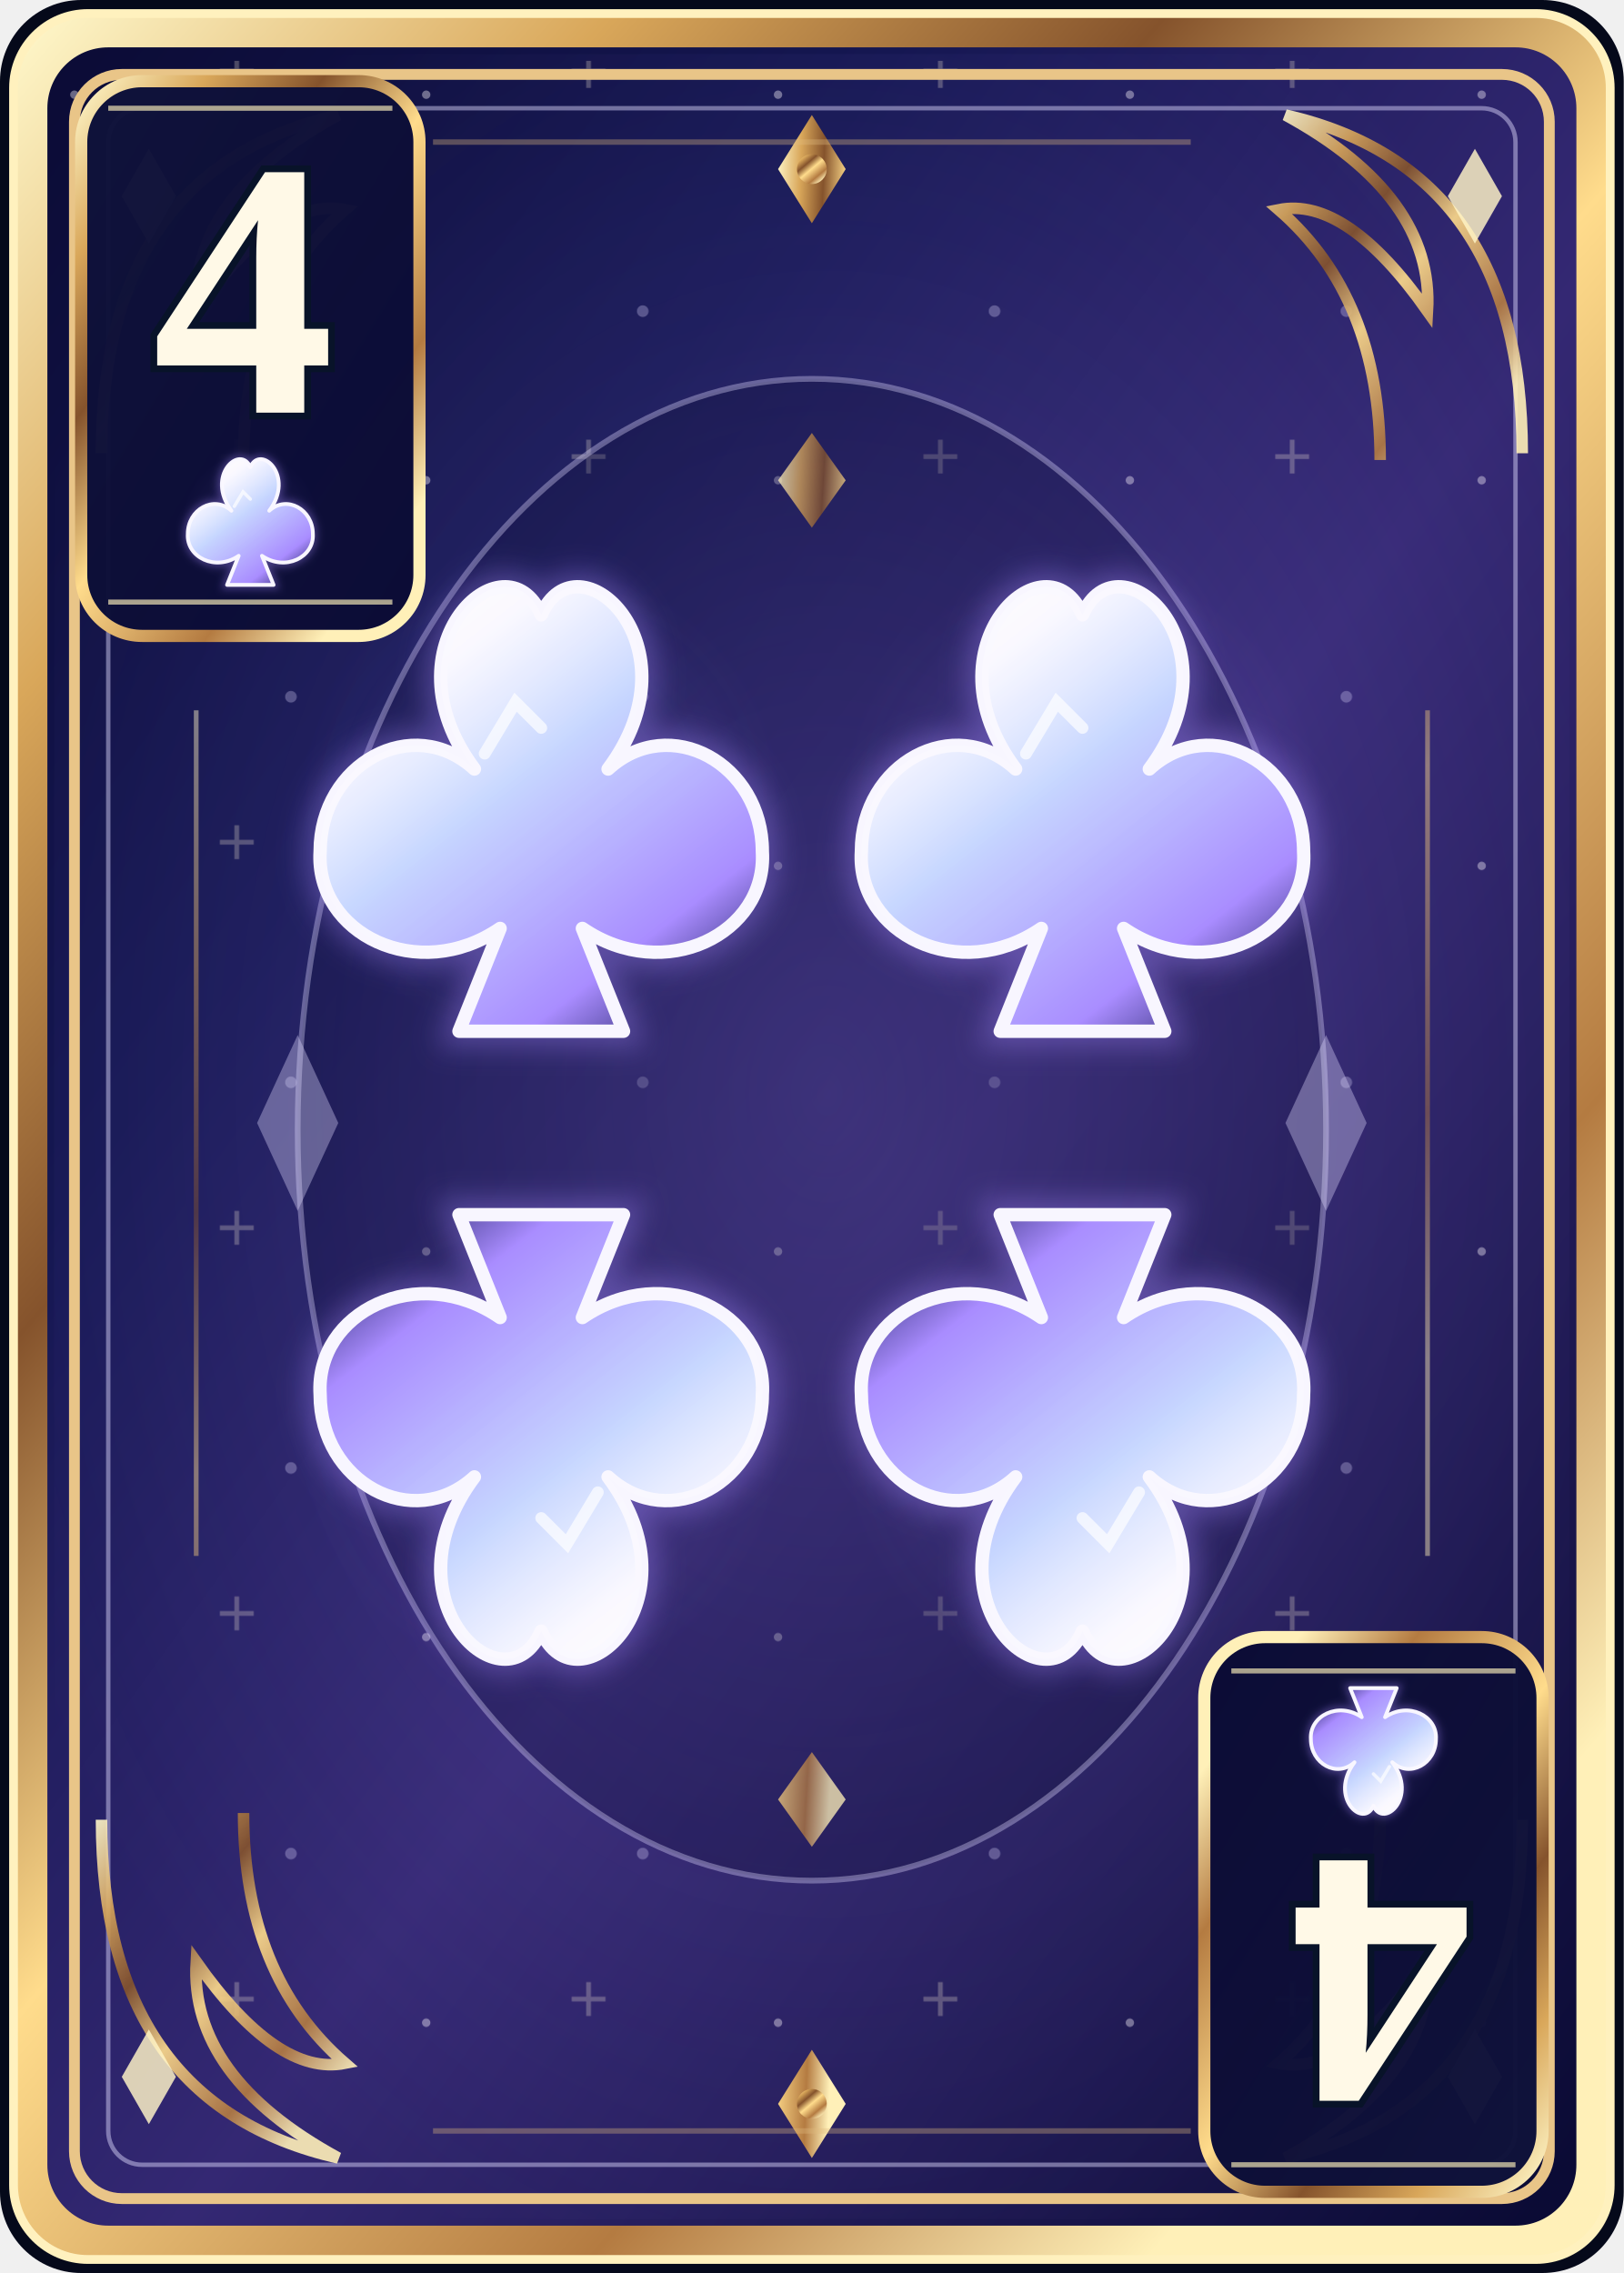
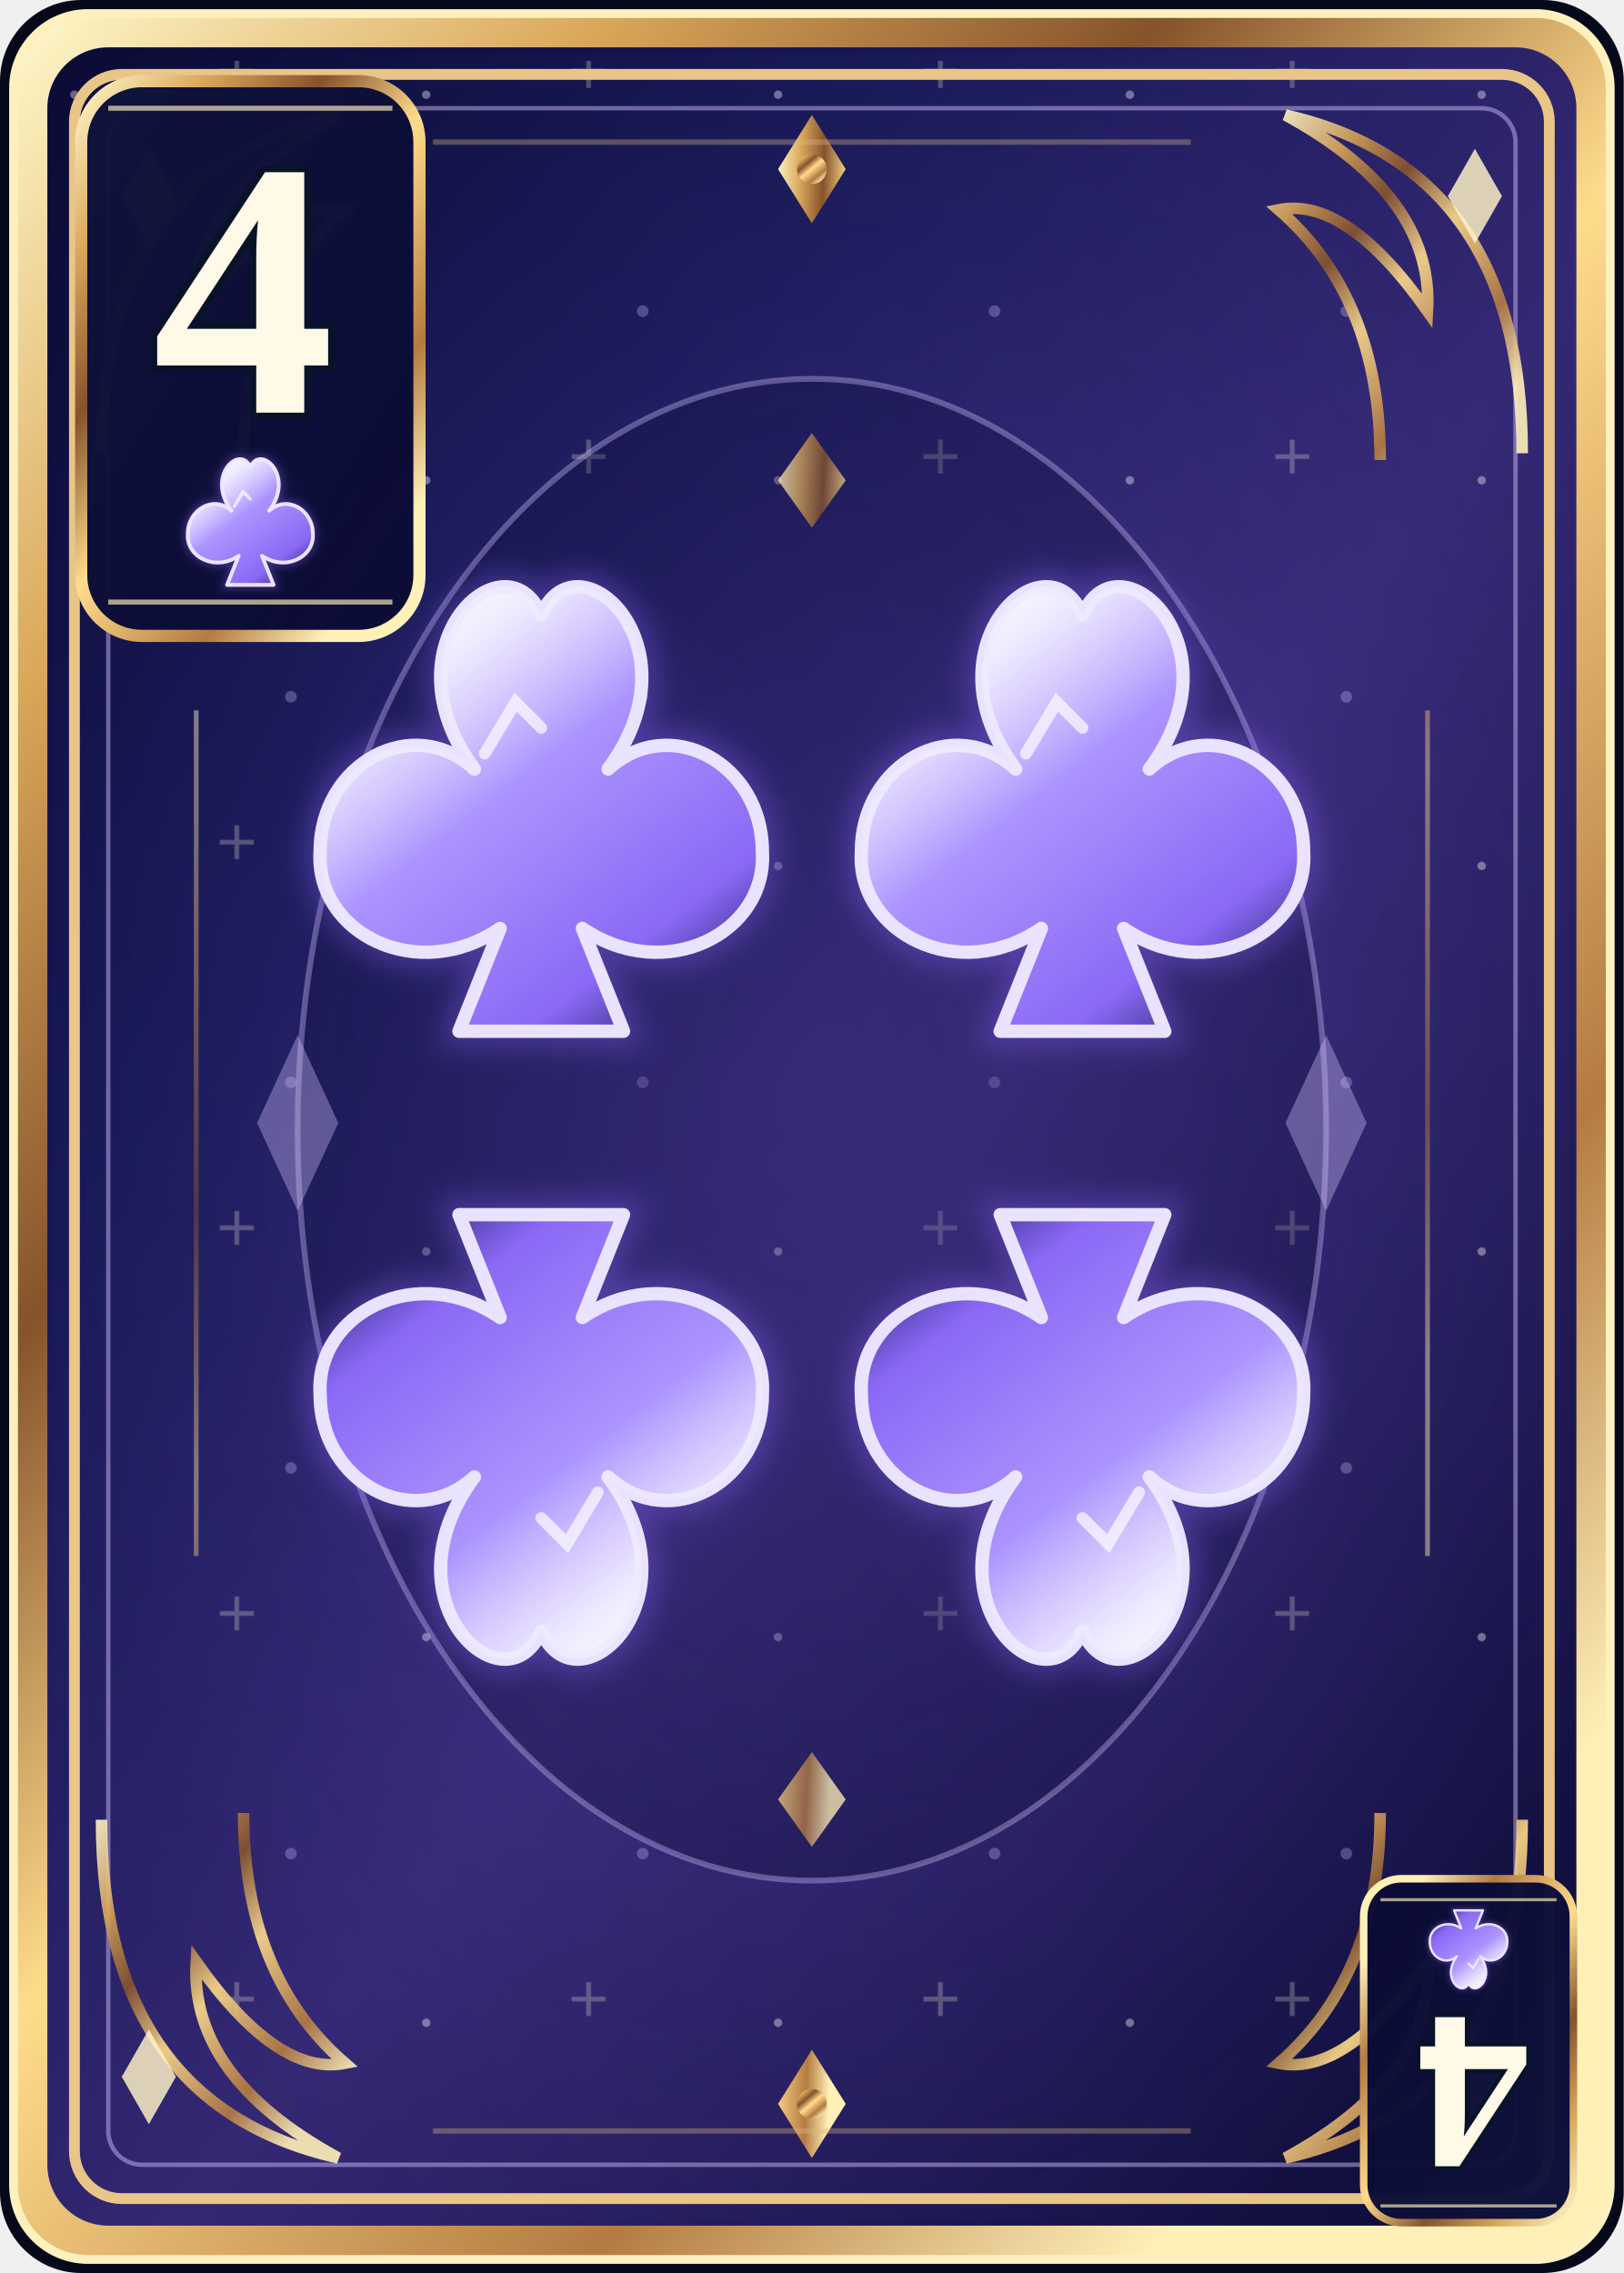
<svg xmlns="http://www.w3.org/2000/svg" viewBox="0 0 240 336" width="240" height="336" role="img" aria-label="4 of Clubs — Mystic Royale V3" data-theme="mystic-royale-v3" data-rank="4" data-suit="C" data-card="C-4">
  <defs>
    <linearGradient id="velvet" x1="0%" y1="0%" x2="96%" y2="100%">
      <stop offset="0%" stop-color="#0b0b35" />
      <stop offset="28%" stop-color="#151752" />
      <stop offset="56%" stop-color="#342873" />
      <stop offset="100%" stop-color="#0b0b35" />
    </linearGradient>
    <radialGradient id="aura" cx="51%" cy="48%" r="59%">
-       <stop offset="0%" stop-color="#a78aff" stop-opacity=".27" />
-       <stop offset="60%" stop-color="#a78aff" stop-opacity=".08" />
-       <stop offset="100%" stop-color="#a78aff" stop-opacity="0" />
+       <stop offset="0%" stop-color="#8865f5" stop-opacity=".27" />
+       <stop offset="60%" stop-color="#8865f5" stop-opacity=".08" />
+       <stop offset="100%" stop-color="#8865f5" stop-opacity="0" />
    </radialGradient>
    <linearGradient id="gold" x1="0%" y1="0%" x2="84%" y2="100%">
      <stop offset="0%" stop-color="#fff8cb" />
      <stop offset="18%" stop-color="#d9a75a" />
      <stop offset="35%" stop-color="#85532c" />
      <stop offset="53%" stop-color="#ffdc8c" />
      <stop offset="77%" stop-color="#b47b41" />
      <stop offset="94%" stop-color="#fff0b8" />
    </linearGradient>
    <linearGradient id="gem" x1="17%" y1="3%" x2="91%" y2="100%">
      <stop offset="0%" stop-color="#fffdf8" />
-       <stop offset="15%" stop-color="#f8f6ff" />
-       <stop offset="40%" stop-color="#c2d3ff" />
-       <stop offset="78%" stop-color="#a78aff" />
+       <stop offset="15%" stop-color="#e9e3ff" />
+       <stop offset="40%" stop-color="#a68cff" />
+       <stop offset="78%" stop-color="#8865f5" />
      <stop offset="100%" stop-color="#151752" />
    </linearGradient>
    <linearGradient id="gemshine" x1="20%" y1="3%" x2="91%" y2="92%">
      <stop offset="0%" stop-color="#ffffff" stop-opacity=".91" />
      <stop offset="43%" stop-color="#ffffff" stop-opacity=".16" />
      <stop offset="100%" stop-color="#ffffff" stop-opacity="0" />
    </linearGradient>
    <radialGradient id="halo">
-       <stop offset="0%" stop-color="#a78aff" stop-opacity=".64" />
-       <stop offset="54%" stop-color="#a78aff" stop-opacity=".14" />
-       <stop offset="100%" stop-color="#a78aff" stop-opacity="0" />
+       <stop offset="0%" stop-color="#8865f5" stop-opacity=".64" />
+       <stop offset="54%" stop-color="#8865f5" stop-opacity=".14" />
+       <stop offset="100%" stop-color="#8865f5" stop-opacity="0" />
    </radialGradient>
    <linearGradient id="portraitFade" x1="0%" y1="0%" x2="0%" y2="100%">
      <stop offset="0%" stop-color="#0b0b35" stop-opacity=".03" />
      <stop offset="69%" stop-color="#0b0b35" stop-opacity=".05" />
      <stop offset="100%" stop-color="#0b0b35" stop-opacity=".89" />
    </linearGradient>
    <linearGradient id="indexBg" x1="0%" y1="0%" x2="100%" y2="100%">
      <stop offset="0%" stop-color="#10133b" stop-opacity=".98" />
      <stop offset="100%" stop-color="#0b0b35" stop-opacity=".98" />
    </linearGradient>
    <filter id="soft" x="-50%" y="-50%" width="200%" height="200%">
      <feGaussianBlur stdDeviation="2.6" />
    </filter>
    <pattern id="stars" width="52" height="57" patternUnits="userSpaceOnUse">
      <circle cx="11" cy="14" r=".62" fill="#fff9ff" opacity=".39" />
-       <circle cx="43" cy="46" r=".86" fill="#e1dbff" opacity=".3" />
+       <circle cx="43" cy="46" r=".86" fill="#d6c4ff" opacity=".3" />
      <path d="M35 8v5m-2.5-2.5h5" stroke="#fff2d7" stroke-width=".7" opacity=".26" />
    </pattern>
    <path id="suit" d="M-8 24 C-24 35 -44 25 -43 9 C-43 -8 -25 -18 -13 -7 C-31 -31 -7 -53 0 -37 C7 -53 31 -31 13 -7 C25 -18 43 -8 43 9 C44 25 24 35 8 24 L16 44 H-16Z" />
    <clipPath id="portraitClip">
      <rect x="41" y="76" width="158" height="190" rx="10" />
    </clipPath>
  </defs>
  <rect width="240" height="336" rx="12" fill="#05091a" />
  <rect x="2" y="2" width="236" height="332" rx="11" fill="url(#gold)" stroke="#fff1be" stroke-width="1.3" />
  <rect x="7" y="7" width="226" height="322" rx="9" fill="url(#velvet)" />
  <rect x="8" y="8" width="224" height="320" rx="8" fill="url(#aura)" />
  <rect x="9" y="9" width="222" height="318" rx="8" fill="url(#stars)" />
  <rect x="11" y="11" width="218" height="314" rx="7" fill="none" stroke="#e9c588" stroke-width="1.6" />
-   <rect x="16" y="16" width="208" height="304" rx="5" fill="none" stroke="#e1dbff" stroke-opacity=".46" stroke-width=".65" />
+   <rect x="16" y="16" width="208" height="304" rx="5" fill="none" stroke="#d6c4ff" stroke-opacity=".46" stroke-width=".65" />
  <path d="M29 105L29 230M211 105L211 230" stroke="url(#gold)" stroke-width=".7" opacity=".46" />
  <g stroke="url(#gold)" stroke-width="1.7" fill="none" opacity=".9">
    <path d="M15 67Q15 25 50 17Q28 29 29 46Q41 29 51 31Q36 44 36 68" />
    <path d="M225 67Q225 25 190 17Q212 29 211 46Q199 29 189 31Q204 44 204 68" />
    <path d="M15 269Q15 311 50 319Q28 307 29 290Q41 307 51 305Q36 292 36 268" />
    <path d="M225 269Q225 311 190 319Q212 307 211 290Q199 307 189 305Q204 292 204 268" />
  </g>
  <g fill="#fff4c7" opacity=".83">
    <path d="M22 22l4 7-4 7-4-7Z M218 22l4 7-4 7-4-7Z M22 314l4-7-4-7-4 7Z M218 314l4-7-4-7-4 7Z" />
  </g>
  <g fill="url(#gold)">
    <path d="M120 17l5 8-5 8-5-8Z M120 319l5-8-5-8-5 8Z" />
    <circle cx="120" cy="25" r="2.2" />
    <circle cx="120" cy="311" r="2.2" />
  </g>
  <path d="M64 21h112M64 315h112" stroke="#dfb97e" stroke-width=".8" opacity=".35" />
  <ellipse cx="120" cy="167" rx="76" ry="111" fill="#0b0b35" opacity=".27" />
-   <ellipse cx="120" cy="167" rx="76" ry="111" fill="none" stroke="#e1dbff" stroke-width=".85" opacity=".36" />
+   <ellipse cx="120" cy="167" rx="76" ry="111" fill="none" stroke="#d6c4ff" stroke-width=".85" opacity=".36" />
  <path d="M120 64l5 7-5 7-5-7ZM120 259l5 7-5 7-5-7Z" fill="url(#gold)" opacity=".76" />
-   <path d="M44 153l6 13-6 13-6-13ZM196 153l6 13-6 13-6-13Z" fill="#e1dbff" opacity=".36" />
+   <path d="M44 153l6 13-6 13-6-13ZM196 153l6 13-6 13-6-13Z" fill="#d6c4ff" opacity=".36" />
  <g class="royal-pip" transform="translate(80 119) rotate(0) scale(0.76)">
    <circle r="47" fill="url(#halo)" opacity=".40" />
-     <use href="#suit" fill="#a78aff" stroke="#a78aff" stroke-width="6" filter="url(#soft)" opacity=".35" />
-     <use href="#suit" fill="url(#gem)" stroke="#f8f6ff" stroke-width="2.6" stroke-linejoin="round" />
+     <use href="#suit" fill="#8865f5" stroke="#8865f5" stroke-width="6" filter="url(#soft)" opacity=".35" />
+     <use href="#suit" fill="url(#gem)" stroke="#e9e3ff" stroke-width="2.6" stroke-linejoin="round" />
    <use href="#suit" fill="url(#gemshine)" opacity=".41" />
    <path d="M-11 -10L-5 -20L0 -15" fill="none" stroke="#ffffff" stroke-width="2.3" opacity=".68" stroke-linecap="round" />
  </g>
  <g class="royal-pip" transform="translate(160 119) rotate(0) scale(0.76)">
    <circle r="47" fill="url(#halo)" opacity=".40" />
-     <use href="#suit" fill="#a78aff" stroke="#a78aff" stroke-width="6" filter="url(#soft)" opacity=".35" />
-     <use href="#suit" fill="url(#gem)" stroke="#f8f6ff" stroke-width="2.6" stroke-linejoin="round" />
+     <use href="#suit" fill="#8865f5" stroke="#8865f5" stroke-width="6" filter="url(#soft)" opacity=".35" />
+     <use href="#suit" fill="url(#gem)" stroke="#e9e3ff" stroke-width="2.6" stroke-linejoin="round" />
    <use href="#suit" fill="url(#gemshine)" opacity=".41" />
    <path d="M-11 -10L-5 -20L0 -15" fill="none" stroke="#ffffff" stroke-width="2.3" opacity=".68" stroke-linecap="round" />
  </g>
  <g class="royal-pip" transform="translate(80 213) rotate(180) scale(0.76)">
    <circle r="47" fill="url(#halo)" opacity=".40" />
-     <use href="#suit" fill="#a78aff" stroke="#a78aff" stroke-width="6" filter="url(#soft)" opacity=".35" />
-     <use href="#suit" fill="url(#gem)" stroke="#f8f6ff" stroke-width="2.6" stroke-linejoin="round" />
+     <use href="#suit" fill="#8865f5" stroke="#8865f5" stroke-width="6" filter="url(#soft)" opacity=".35" />
+     <use href="#suit" fill="url(#gem)" stroke="#e9e3ff" stroke-width="2.6" stroke-linejoin="round" />
    <use href="#suit" fill="url(#gemshine)" opacity=".41" />
    <path d="M-11 -10L-5 -20L0 -15" fill="none" stroke="#ffffff" stroke-width="2.3" opacity=".68" stroke-linecap="round" />
  </g>
  <g class="royal-pip" transform="translate(160 213) rotate(180) scale(0.76)">
    <circle r="47" fill="url(#halo)" opacity=".40" />
-     <use href="#suit" fill="#a78aff" stroke="#a78aff" stroke-width="6" filter="url(#soft)" opacity=".35" />
-     <use href="#suit" fill="url(#gem)" stroke="#f8f6ff" stroke-width="2.6" stroke-linejoin="round" />
+     <use href="#suit" fill="#8865f5" stroke="#8865f5" stroke-width="6" filter="url(#soft)" opacity=".35" />
+     <use href="#suit" fill="url(#gem)" stroke="#e9e3ff" stroke-width="2.6" stroke-linejoin="round" />
    <use href="#suit" fill="url(#gemshine)" opacity=".41" />
    <path d="M-11 -10L-5 -20L0 -15" fill="none" stroke="#ffffff" stroke-width="2.3" opacity=".68" stroke-linecap="round" />
  </g>
  <g class="corner-index">
    <rect x="12" y="12" width="50" height="82" rx="9" fill="url(#indexBg)" stroke="url(#gold)" stroke-width="1.8" />
    <path d="M16 16h42M16 89h42" stroke="#fff2bd" stroke-width=".75" opacity=".65" />
    <text x="36" y="61" text-anchor="middle" font-family="Georgia,Times New Roman,serif" font-weight="bold" font-size="54" fill="#fff9e7" stroke="#081329" stroke-width="2" paint-order="stroke">4</text>
    <g class="royal-pip" transform="translate(37 77) rotate(0) scale(0.215)">
      <circle r="47" fill="url(#halo)" opacity=".40" />
-       <use href="#suit" fill="#a78aff" stroke="#a78aff" stroke-width="6" filter="url(#soft)" opacity=".35" />
-       <use href="#suit" fill="url(#gem)" stroke="#f8f6ff" stroke-width="2.6" stroke-linejoin="round" />
+       <use href="#suit" fill="#8865f5" stroke="#8865f5" stroke-width="6" filter="url(#soft)" opacity=".35" />
+       <use href="#suit" fill="url(#gem)" stroke="#e9e3ff" stroke-width="2.6" stroke-linejoin="round" />
      <use href="#suit" fill="url(#gemshine)" opacity=".41" />
      <path d="M-11 -10L-5 -20L0 -15" fill="none" stroke="#ffffff" stroke-width="2.3" opacity=".68" stroke-linecap="round" />
    </g>
  </g>
-   <g class="corner-index" transform="translate(240 336) rotate(180)">
+   <g class="corner-index" transform="translate(240 336) rotate(180) scale(.62)">
    <rect x="12" y="12" width="50" height="82" rx="9" fill="url(#indexBg)" stroke="url(#gold)" stroke-width="1.8" />
    <path d="M16 16h42M16 89h42" stroke="#fff2bd" stroke-width=".75" opacity=".65" />
    <text x="36" y="61" text-anchor="middle" font-family="Georgia,Times New Roman,serif" font-weight="bold" font-size="54" fill="#fff9e7" stroke="#081329" stroke-width="2" paint-order="stroke">4</text>
    <g class="royal-pip" transform="translate(37 77) rotate(0) scale(0.215)">
      <circle r="47" fill="url(#halo)" opacity=".40" />
-       <use href="#suit" fill="#a78aff" stroke="#a78aff" stroke-width="6" filter="url(#soft)" opacity=".35" />
-       <use href="#suit" fill="url(#gem)" stroke="#f8f6ff" stroke-width="2.6" stroke-linejoin="round" />
+       <use href="#suit" fill="#8865f5" stroke="#8865f5" stroke-width="6" filter="url(#soft)" opacity=".35" />
+       <use href="#suit" fill="url(#gem)" stroke="#e9e3ff" stroke-width="2.6" stroke-linejoin="round" />
      <use href="#suit" fill="url(#gemshine)" opacity=".41" />
      <path d="M-11 -10L-5 -20L0 -15" fill="none" stroke="#ffffff" stroke-width="2.3" opacity=".68" stroke-linecap="round" />
    </g>
  </g>
</svg>
